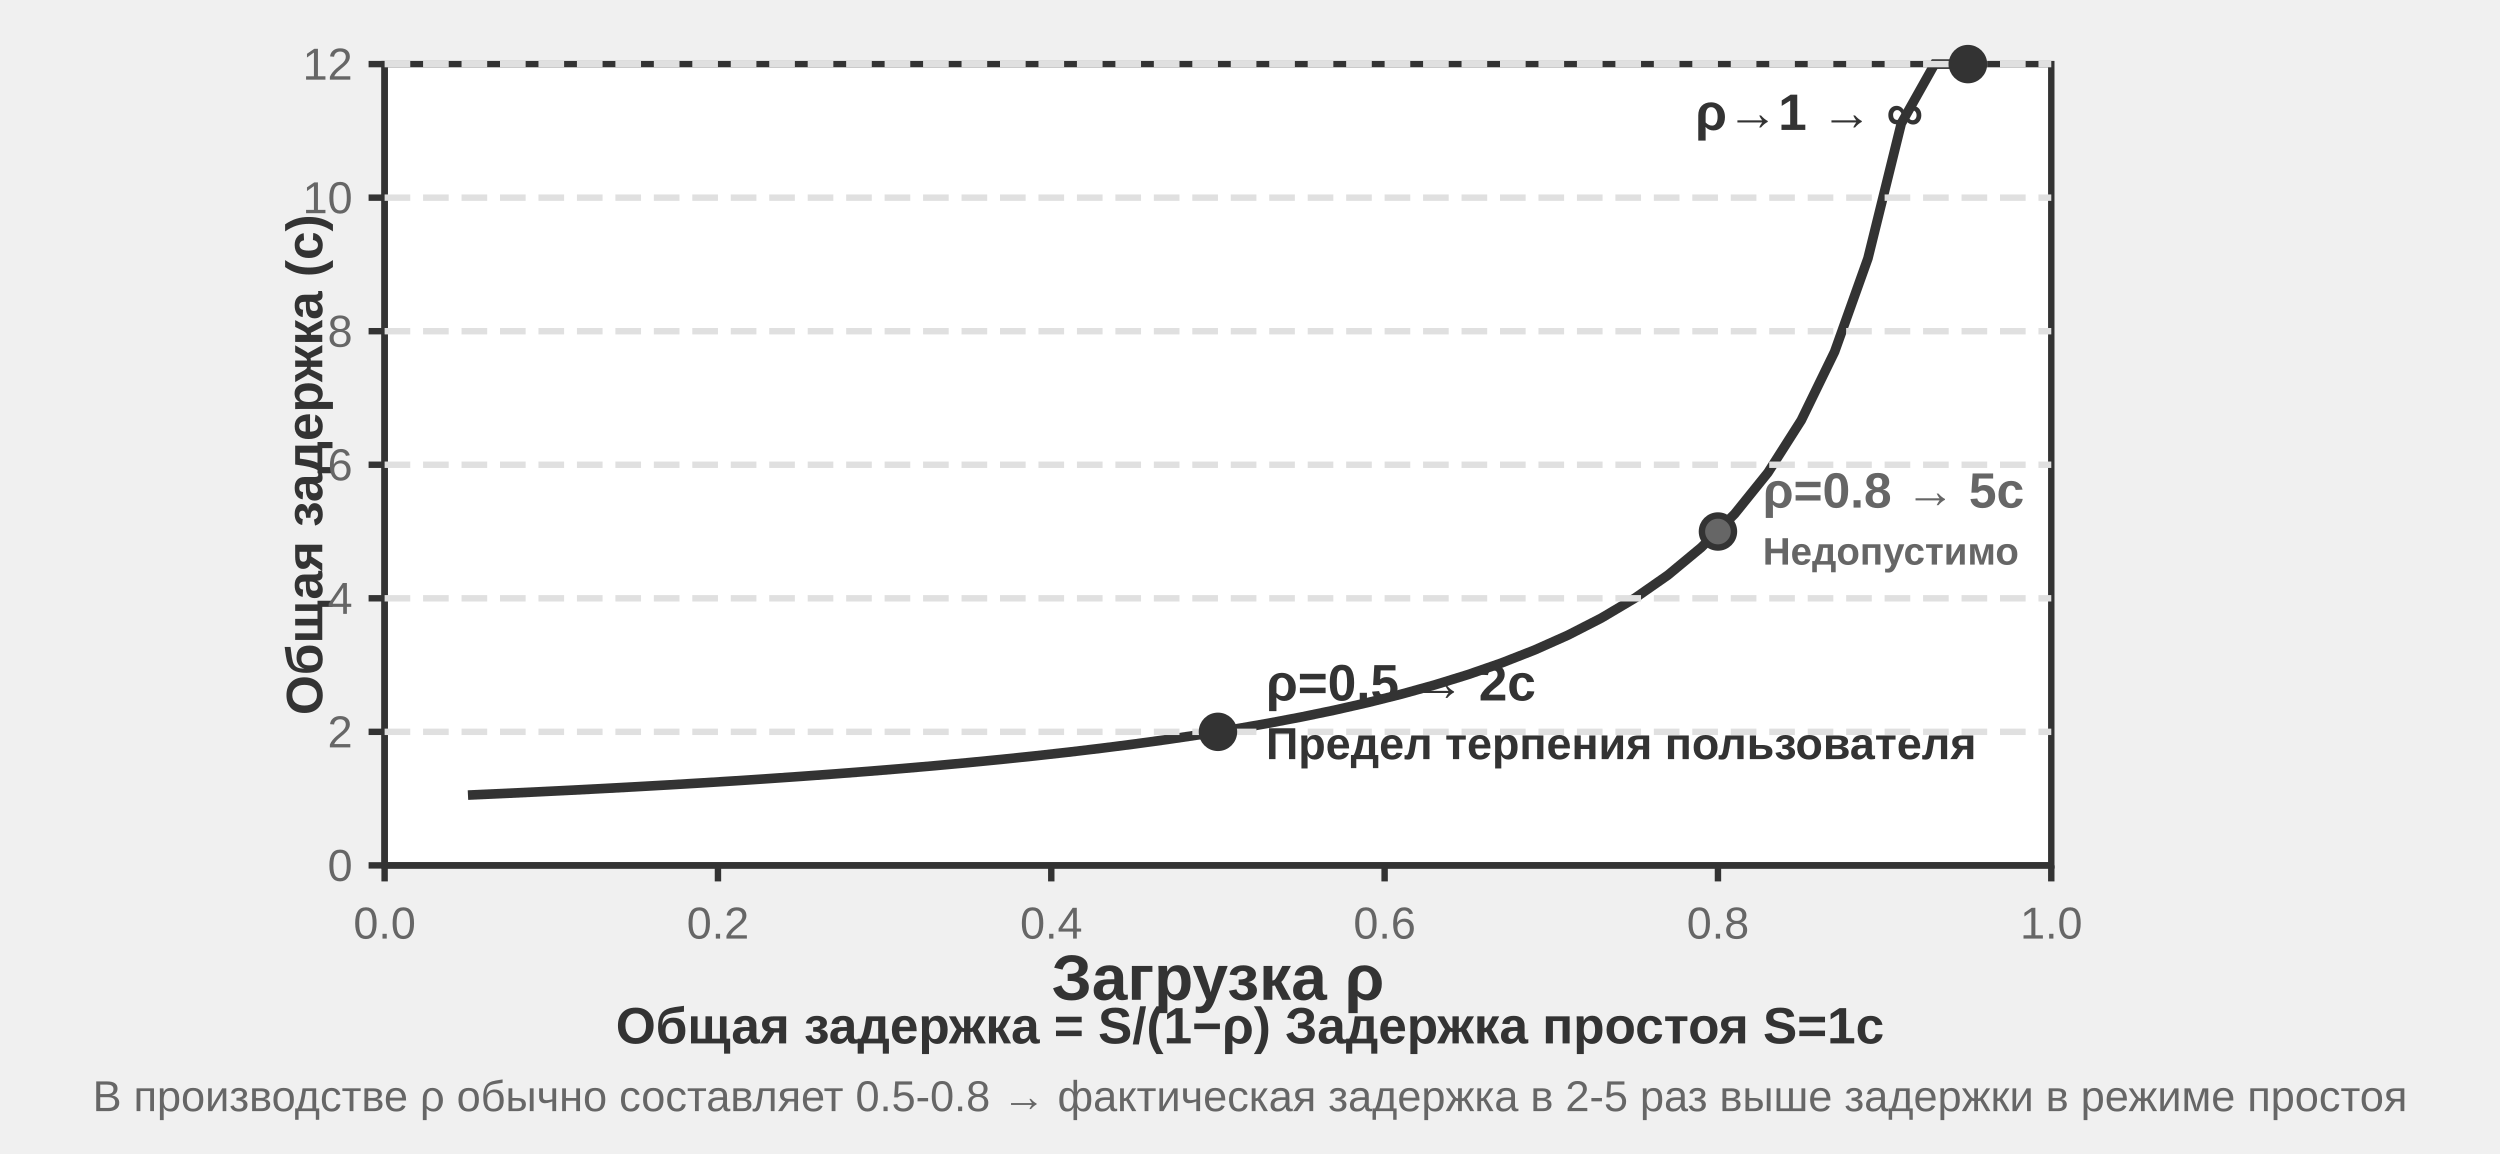
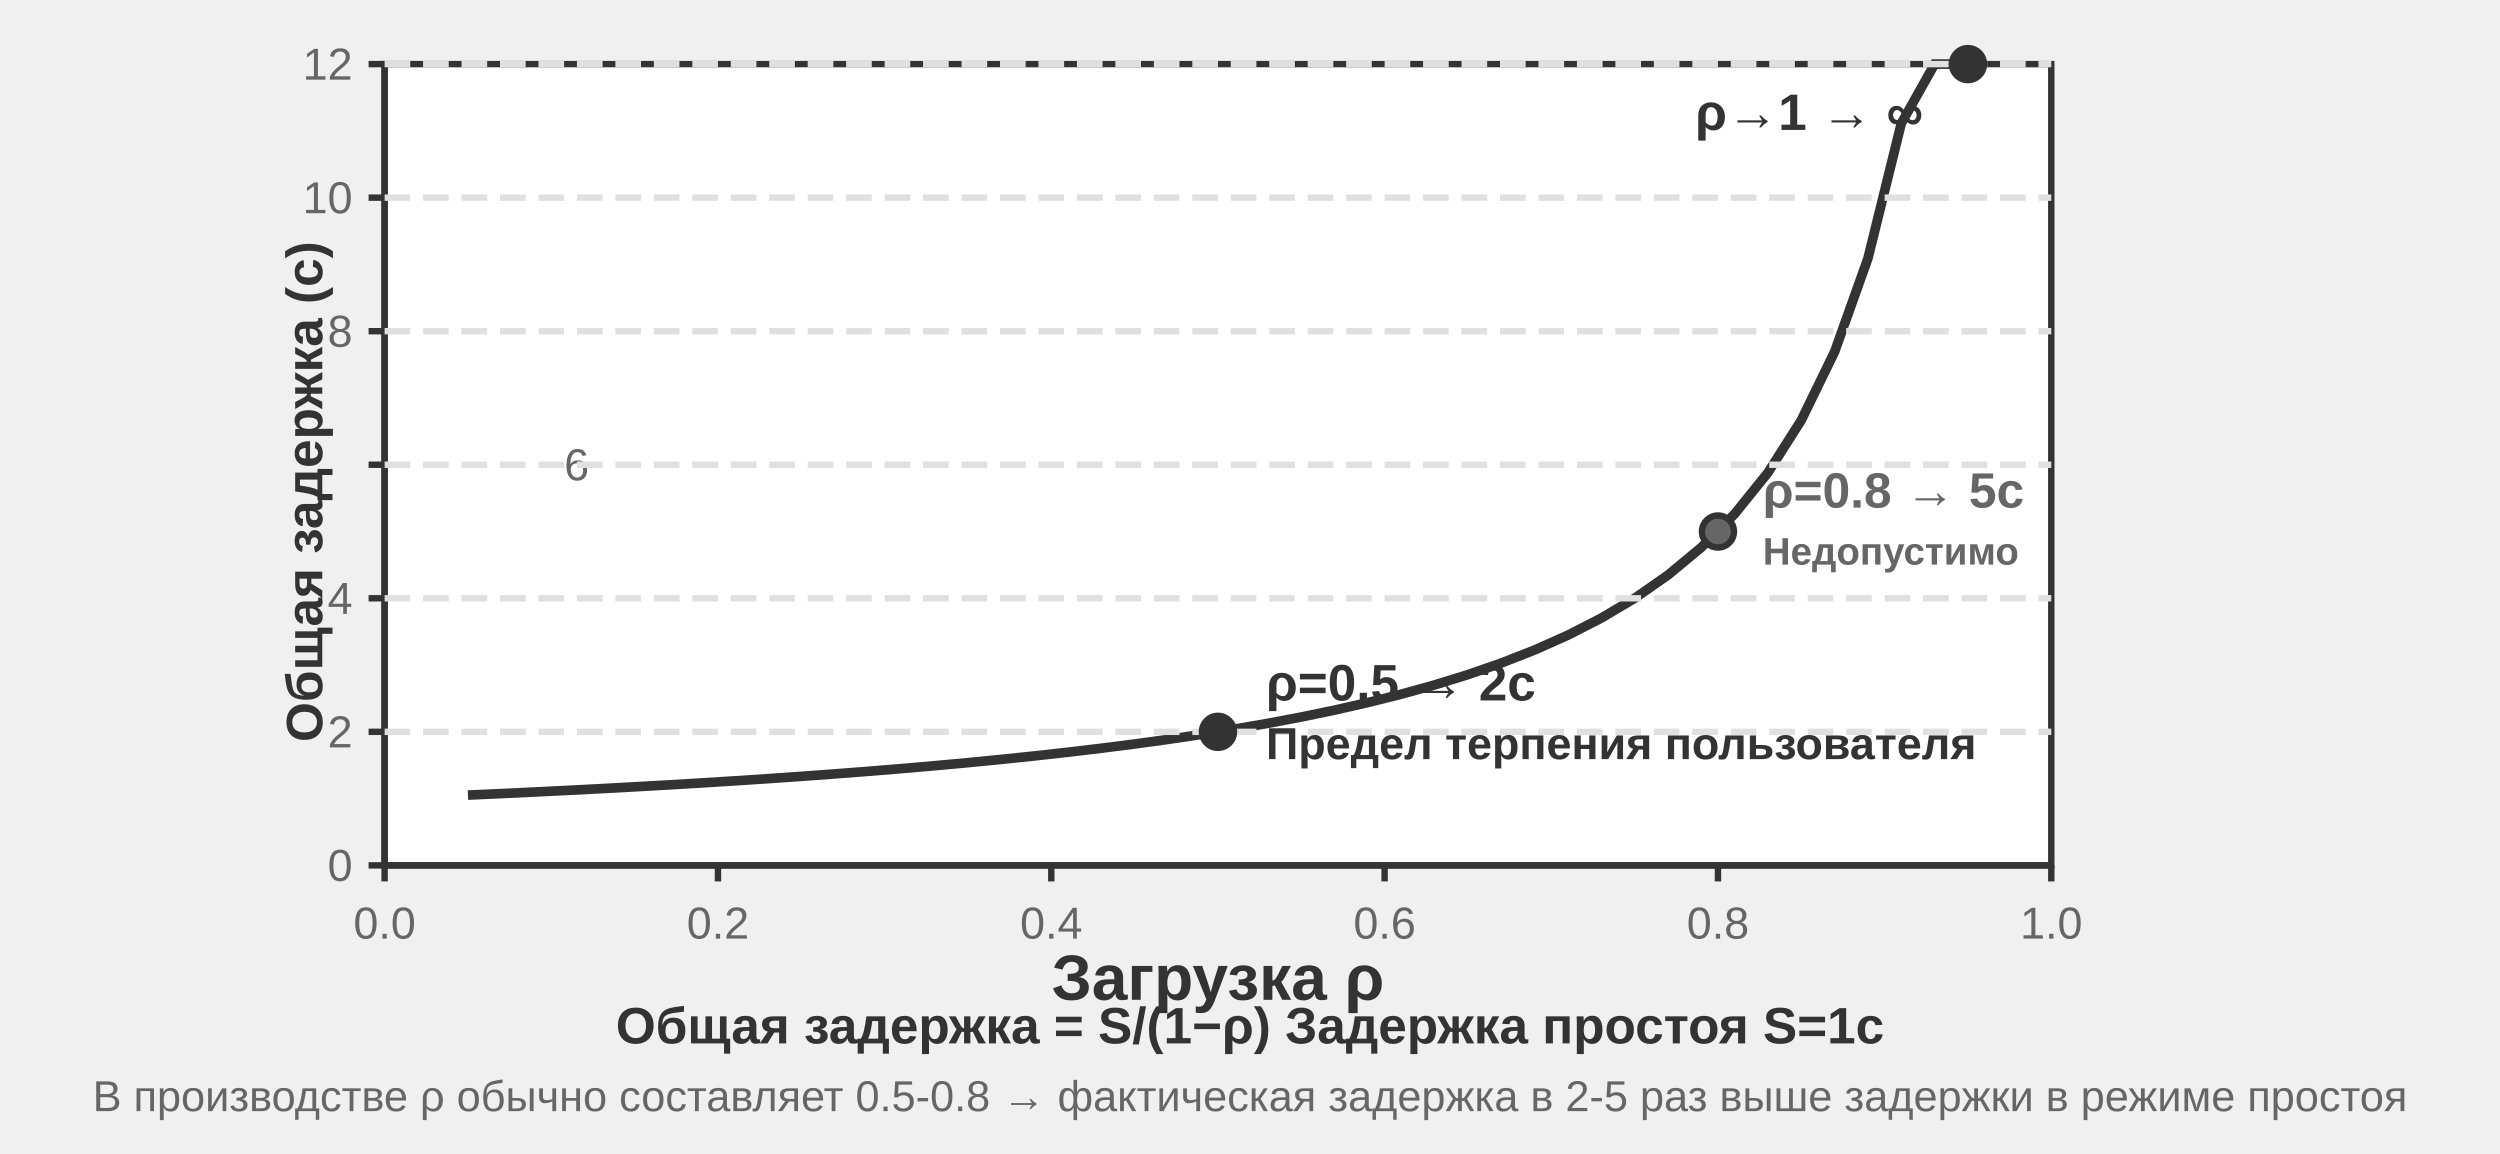
<svg xmlns="http://www.w3.org/2000/svg" viewBox="0 40 780 360" width="780" height="360" style="background:#ffffff">
  <defs>
    <marker id="ah" markerWidth="12" markerHeight="8" refX="12" refY="4" orient="auto">
      <polygon points="0 0, 12 4, 0 8" fill="#333333" />
    </marker>
    <marker id="ah-light" markerWidth="12" markerHeight="8" refX="12" refY="4" orient="auto">
      <polygon points="0 0, 12 4, 0 8" fill="#999999" />
    </marker>
  </defs>
  <rect x="120" y="60" width="520" height="250" rx="0" fill="#ffffff" stroke="#333333" stroke-width="2" />
  <line x1="120" y1="310" x2="640" y2="310" stroke="#333333" stroke-width="2" />
  <line x1="120" y1="60" x2="120" y2="310" stroke="#333333" stroke-width="2" />
  <text x="380" y="345" font-family="Arial, 'Helvetica Neue', Helvetica, 'PingFang SC', 'Microsoft YaHei', sans-serif" font-size="20" fill="#333333" text-anchor="middle" dominant-baseline="central" font-weight="bold">Загрузка ρ</text>
-   <text x="95" y="185" font-family="Arial, 'Helvetica Neue', Helvetica, 'PingFang SC', 'Microsoft YaHei', sans-serif" font-size="16" fill="#333333" text-anchor="middle" dominant-baseline="central" font-weight="bold" transform="rotate(-90 95 185)">Общая задержка (с)</text>
+   <text x="86.6" y="185" font-family="Arial, 'Helvetica Neue', Helvetica, 'PingFang SC', 'Microsoft YaHei', sans-serif" font-size="16" fill="#333333" text-anchor="middle" dominant-baseline="central" font-weight="bold" transform="rotate(-90 95 185)">Общая задержка (с)</text>
  <path d="M 146.0,288.07 L 156.4,287.599 L 166.8,287.106 L 177.2,286.592 L 187.6,286.054 L 198.0,285.49 L 208.4,284.9 L 218.8,284.28 L 229.2,283.629 L 239.6,282.944 L 250.0,282.222 L 260.4,281.461 L 270.8,280.657 L 281.2,279.807 L 291.6,278.905 L 302.0,277.949 L 312.4,276.931 L 322.8,275.847 L 333.2,274.689 L 343.6,273.45 L 354.0,272.121 L 364.4,270.692 L 374.8,269.15 L 385.2,267.483 L 395.6,265.674 L 406.0,263.704 L 416.4,261.55 L 426.8,259.187 L 437.2,256.581 L 447.6,253.694 L 458.0,250.476 L 468.4,246.869 L 478.8,242.796 L 489.2,238.161 L 499.6,232.84 L 510.0,226.667 L 520.4,219.42 L 530.8,210.794 L 541.2,200.351 L 551.6,187.451 L 562.0,171.111 L 572.4,149.744 L 582.8,120.606 L 593.2,78.519 L 603.6,60.0 L 614.0,60.0" fill="none" stroke="#333333" stroke-width="3" />
  <line x1="120" y1="310" x2="120" y2="315" stroke="#333333" stroke-width="2" />
  <text x="120" y="328" font-family="Arial, 'Helvetica Neue', Helvetica, 'PingFang SC', 'Microsoft YaHei', sans-serif" font-size="14" fill="#666666" text-anchor="middle" dominant-baseline="central" font-weight="normal">0.0</text>
  <line x1="224.0" y1="310" x2="224.0" y2="315" stroke="#333333" stroke-width="2" />
  <text x="224.0" y="328" font-family="Arial, 'Helvetica Neue', Helvetica, 'PingFang SC', 'Microsoft YaHei', sans-serif" font-size="14" fill="#666666" text-anchor="middle" dominant-baseline="central" font-weight="normal">0.2</text>
  <line x1="328.0" y1="310" x2="328.0" y2="315" stroke="#333333" stroke-width="2" />
  <text x="328.0" y="328" font-family="Arial, 'Helvetica Neue', Helvetica, 'PingFang SC', 'Microsoft YaHei', sans-serif" font-size="14" fill="#666666" text-anchor="middle" dominant-baseline="central" font-weight="normal">0.4</text>
  <line x1="432.0" y1="310" x2="432.0" y2="315" stroke="#333333" stroke-width="2" />
  <text x="432.0" y="328" font-family="Arial, 'Helvetica Neue', Helvetica, 'PingFang SC', 'Microsoft YaHei', sans-serif" font-size="14" fill="#666666" text-anchor="middle" dominant-baseline="central" font-weight="normal">0.6</text>
  <line x1="536.0" y1="310" x2="536.0" y2="315" stroke="#333333" stroke-width="2" />
  <text x="536.0" y="328" font-family="Arial, 'Helvetica Neue', Helvetica, 'PingFang SC', 'Microsoft YaHei', sans-serif" font-size="14" fill="#666666" text-anchor="middle" dominant-baseline="central" font-weight="normal">0.8</text>
  <line x1="640.0" y1="310" x2="640.0" y2="315" stroke="#333333" stroke-width="2" />
  <text x="640.0" y="328" font-family="Arial, 'Helvetica Neue', Helvetica, 'PingFang SC', 'Microsoft YaHei', sans-serif" font-size="14" fill="#666666" text-anchor="middle" dominant-baseline="central" font-weight="normal">1.0</text>
  <line x1="115" y1="310.0" x2="120" y2="310.0" stroke="#333333" stroke-width="2" />
  <text x="110" y="310.0" font-family="Arial, 'Helvetica Neue', Helvetica, 'PingFang SC', 'Microsoft YaHei', sans-serif" font-size="14" fill="#666666" text-anchor="end" dominant-baseline="central" font-weight="normal">0</text>
  <line x1="115" y1="268.333" x2="120" y2="268.333" stroke="#333333" stroke-width="2" />
  <text x="110" y="268.333" font-family="Arial, 'Helvetica Neue', Helvetica, 'PingFang SC', 'Microsoft YaHei', sans-serif" font-size="14" fill="#666666" text-anchor="end" dominant-baseline="central" font-weight="normal">2</text>
  <line x1="120" y1="268.333" x2="640" y2="268.333" stroke="#e0e0e0" stroke-width="2" stroke-dasharray="8,4" />
  <line x1="115" y1="226.667" x2="120" y2="226.667" stroke="#333333" stroke-width="2" />
  <text x="110" y="226.667" font-family="Arial, 'Helvetica Neue', Helvetica, 'PingFang SC', 'Microsoft YaHei', sans-serif" font-size="14" fill="#666666" text-anchor="end" dominant-baseline="central" font-weight="normal">4</text>
  <line x1="120" y1="226.667" x2="640" y2="226.667" stroke="#e0e0e0" stroke-width="2" stroke-dasharray="8,4" />
  <line x1="115" y1="185.0" x2="120" y2="185.0" stroke="#333333" stroke-width="2" />
-   <text x="110" y="185.0" font-family="Arial, 'Helvetica Neue', Helvetica, 'PingFang SC', 'Microsoft YaHei', sans-serif" font-size="14" fill="#666666" text-anchor="end" dominant-baseline="central" font-weight="normal">6</text>
+   <text x="183.8" y="185.0" font-family="Arial, 'Helvetica Neue', Helvetica, 'PingFang SC', 'Microsoft YaHei', sans-serif" font-size="14" fill="#666666" text-anchor="end" dominant-baseline="central" font-weight="normal">6</text>
  <line x1="120" y1="185.0" x2="640" y2="185.0" stroke="#e0e0e0" stroke-width="2" stroke-dasharray="8,4" />
  <line x1="115" y1="143.333" x2="120" y2="143.333" stroke="#333333" stroke-width="2" />
  <text x="110" y="143.333" font-family="Arial, 'Helvetica Neue', Helvetica, 'PingFang SC', 'Microsoft YaHei', sans-serif" font-size="14" fill="#666666" text-anchor="end" dominant-baseline="central" font-weight="normal">8</text>
  <line x1="120" y1="143.333" x2="640" y2="143.333" stroke="#e0e0e0" stroke-width="2" stroke-dasharray="8,4" />
  <line x1="115" y1="101.667" x2="120" y2="101.667" stroke="#333333" stroke-width="2" />
  <text x="110" y="101.667" font-family="Arial, 'Helvetica Neue', Helvetica, 'PingFang SC', 'Microsoft YaHei', sans-serif" font-size="14" fill="#666666" text-anchor="end" dominant-baseline="central" font-weight="normal">10</text>
  <line x1="120" y1="101.667" x2="640" y2="101.667" stroke="#e0e0e0" stroke-width="2" stroke-dasharray="8,4" />
  <line x1="115" y1="60.0" x2="120" y2="60.0" stroke="#333333" stroke-width="2" />
  <text x="110" y="60.0" font-family="Arial, 'Helvetica Neue', Helvetica, 'PingFang SC', 'Microsoft YaHei', sans-serif" font-size="14" fill="#666666" text-anchor="end" dominant-baseline="central" font-weight="normal">12</text>
  <line x1="120" y1="60.0" x2="640" y2="60.0" stroke="#e0e0e0" stroke-width="2" stroke-dasharray="8,4" />
  <circle cx="380.0" cy="268.333" r="5" fill="#333333" stroke="#333333" stroke-width="2" />
  <text x="395.0" y="253.0" font-family="Arial, 'Helvetica Neue', Helvetica, 'PingFang SC', 'Microsoft YaHei', sans-serif" font-size="16" fill="#333333" text-anchor="start" dominant-baseline="central" font-weight="bold">ρ=0.5 → 2с</text>
  <text x="395.0" y="272.0" font-family="Arial, 'Helvetica Neue', Helvetica, 'PingFang SC', 'Microsoft YaHei', sans-serif" font-size="14" fill="#333333" text-anchor="start" dominant-baseline="central" font-weight="bold">Предел терпения пользователя</text>
  <circle cx="536.0" cy="205.833" r="5" fill="#666666" stroke="#333333" stroke-width="2" />
  <text x="550.0" y="193.0" font-family="Arial, 'Helvetica Neue', Helvetica, 'PingFang SC', 'Microsoft YaHei', sans-serif" font-size="15.5" fill="#666666" text-anchor="start" dominant-baseline="central" font-weight="bold">ρ=0.8 → 5с</text>
  <text x="550.0" y="212.0" font-family="Arial, 'Helvetica Neue', Helvetica, 'PingFang SC', 'Microsoft YaHei', sans-serif" font-size="12" fill="#666666" text-anchor="start" dominant-baseline="central" font-weight="bold">Недопустимо</text>
  <circle cx="614.0" cy="60.0" r="5" fill="#333333" stroke="#333333" stroke-width="2" />
  <text x="600" y="75.0" font-family="Arial, 'Helvetica Neue', Helvetica, 'PingFang SC', 'Microsoft YaHei', sans-serif" font-size="16" fill="#333333" text-anchor="end" dominant-baseline="central" font-weight="bold">ρ→1 → ∞</text>
  <text x="390" y="360" font-family="Arial, 'Helvetica Neue', Helvetica, 'PingFang SC', 'Microsoft YaHei', sans-serif" font-size="16" fill="#333333" text-anchor="middle" dominant-baseline="central" font-weight="bold">Общая задержка = S/(1−ρ)    Задержка простоя S=1с</text>
  <text x="390" y="382" font-family="Arial, 'Helvetica Neue', Helvetica, 'PingFang SC', 'Microsoft YaHei', sans-serif" font-size="13.5" fill="#666666" text-anchor="middle" dominant-baseline="central" font-weight="normal">В производстве ρ обычно составляет 0.5-0.8 → фактическая задержка в 2-5 раз выше задержки в режиме простоя</text>
</svg>
